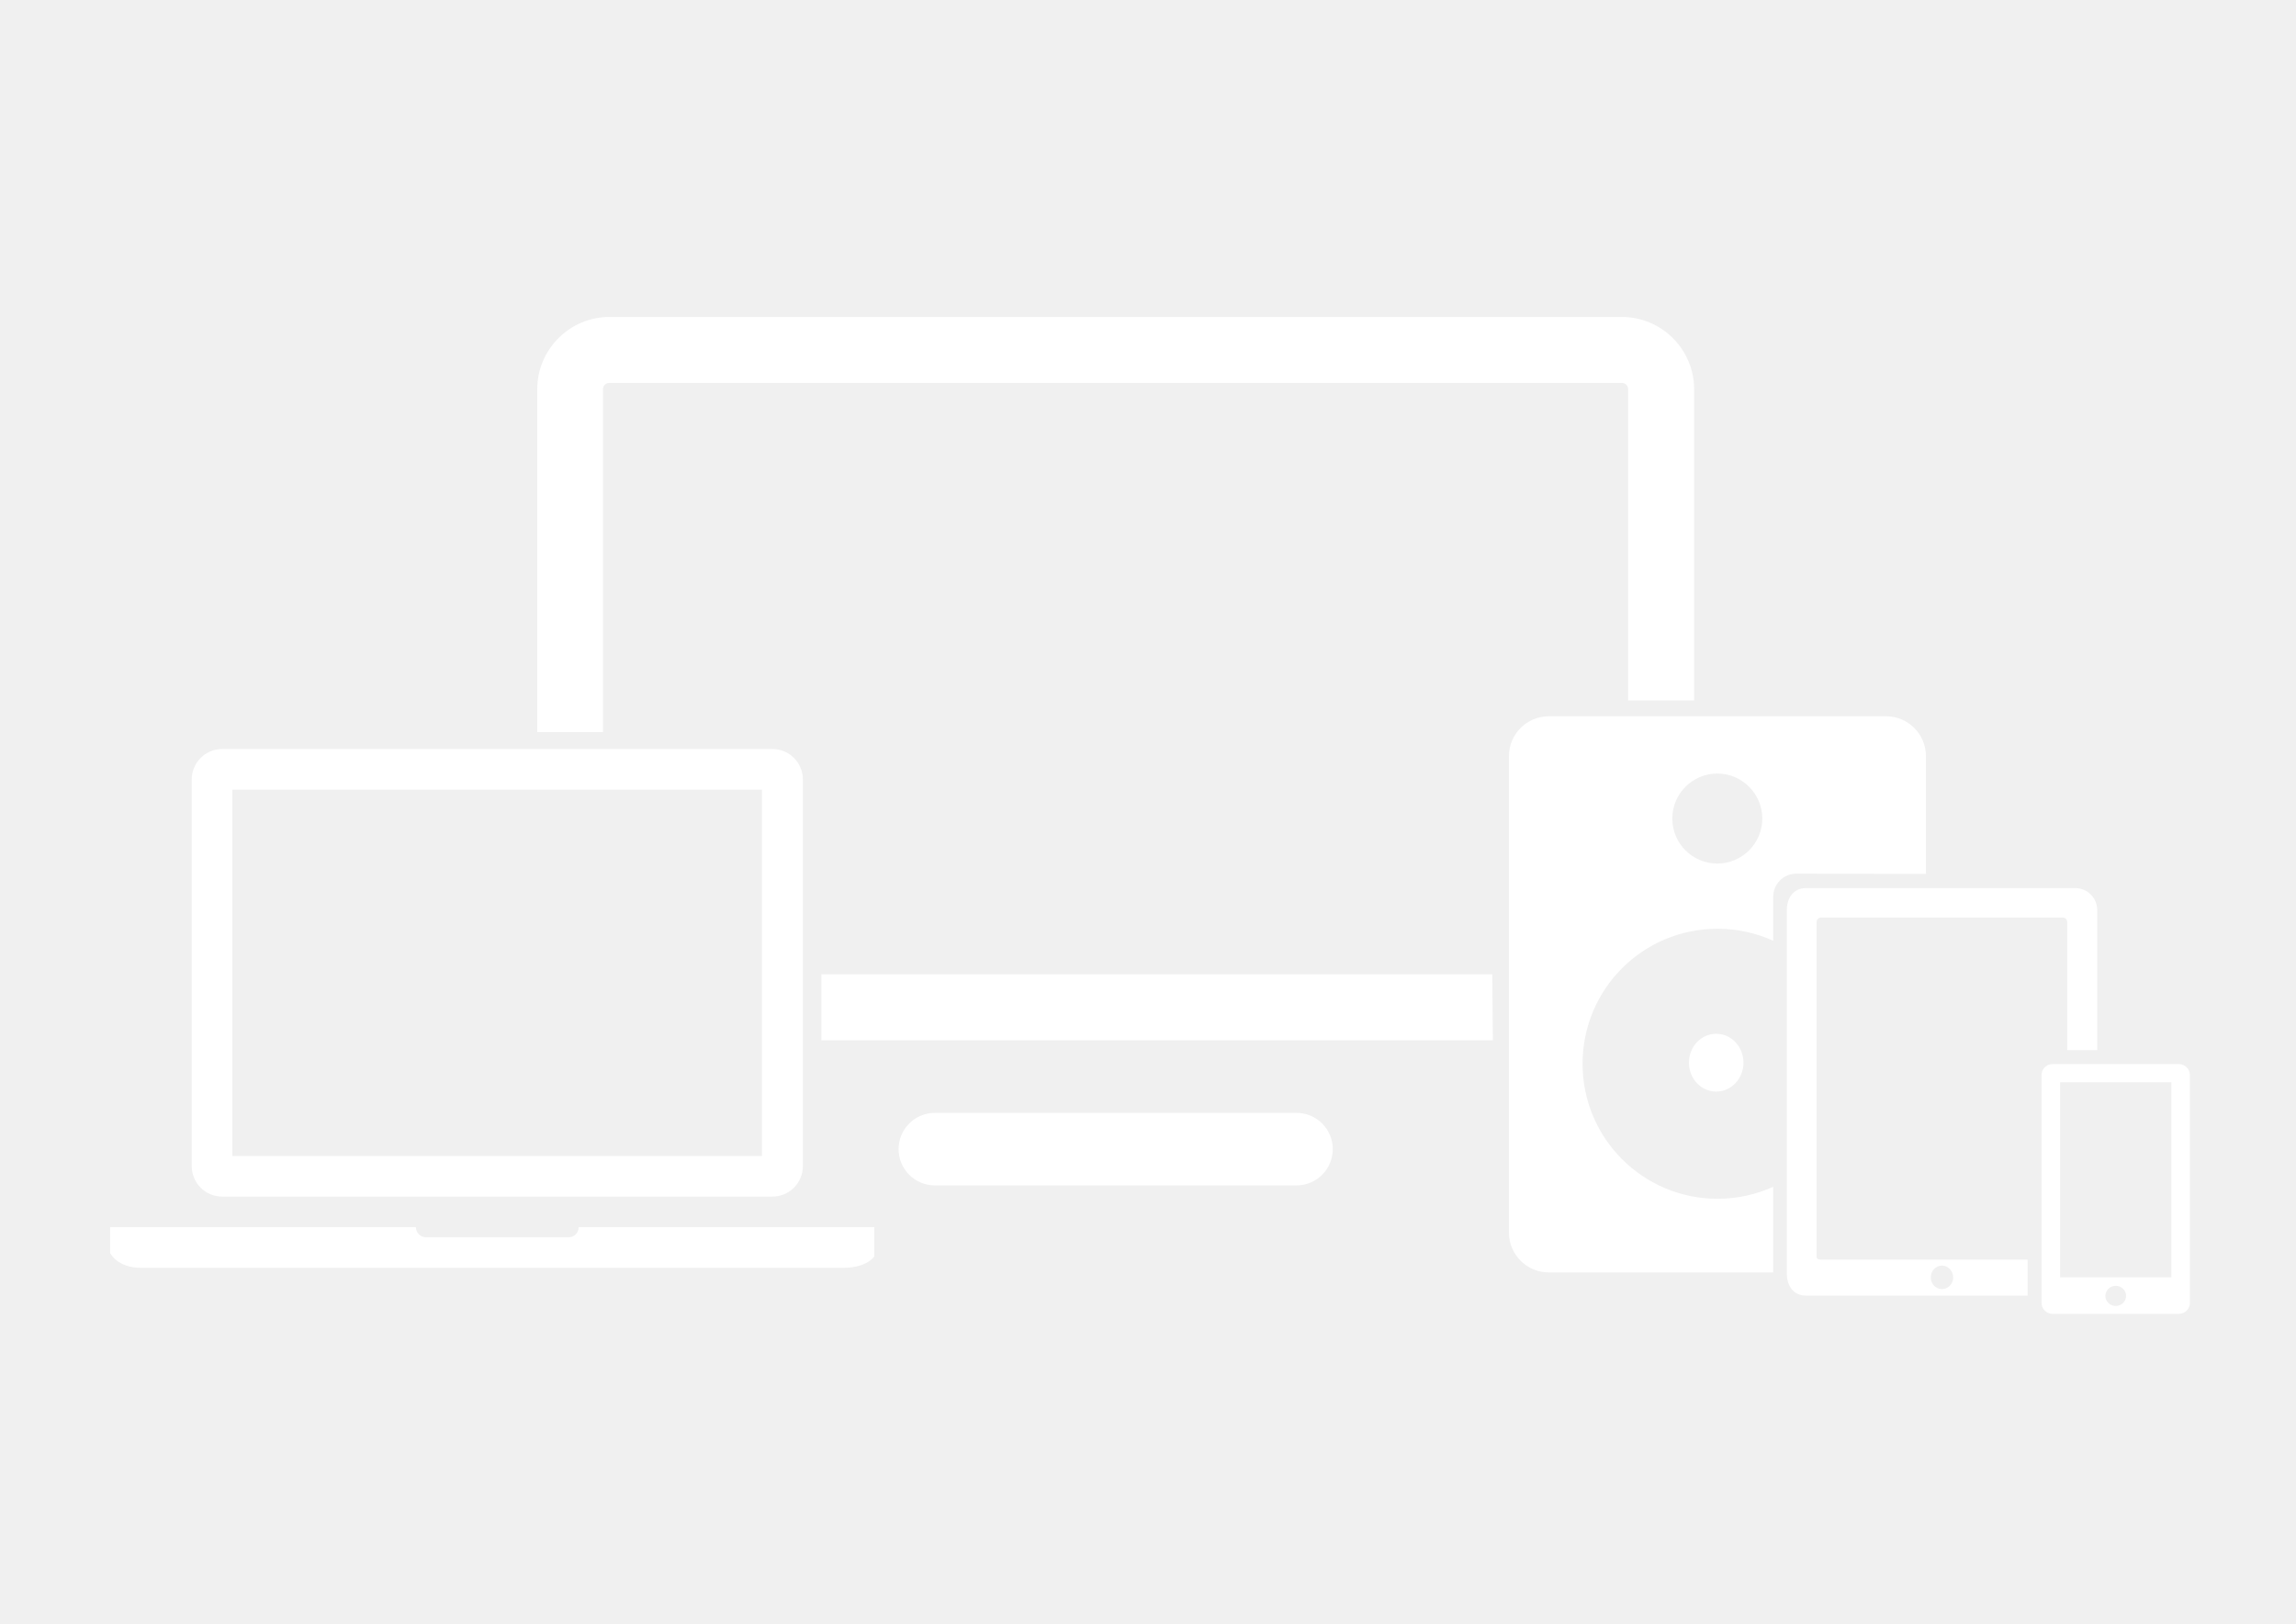
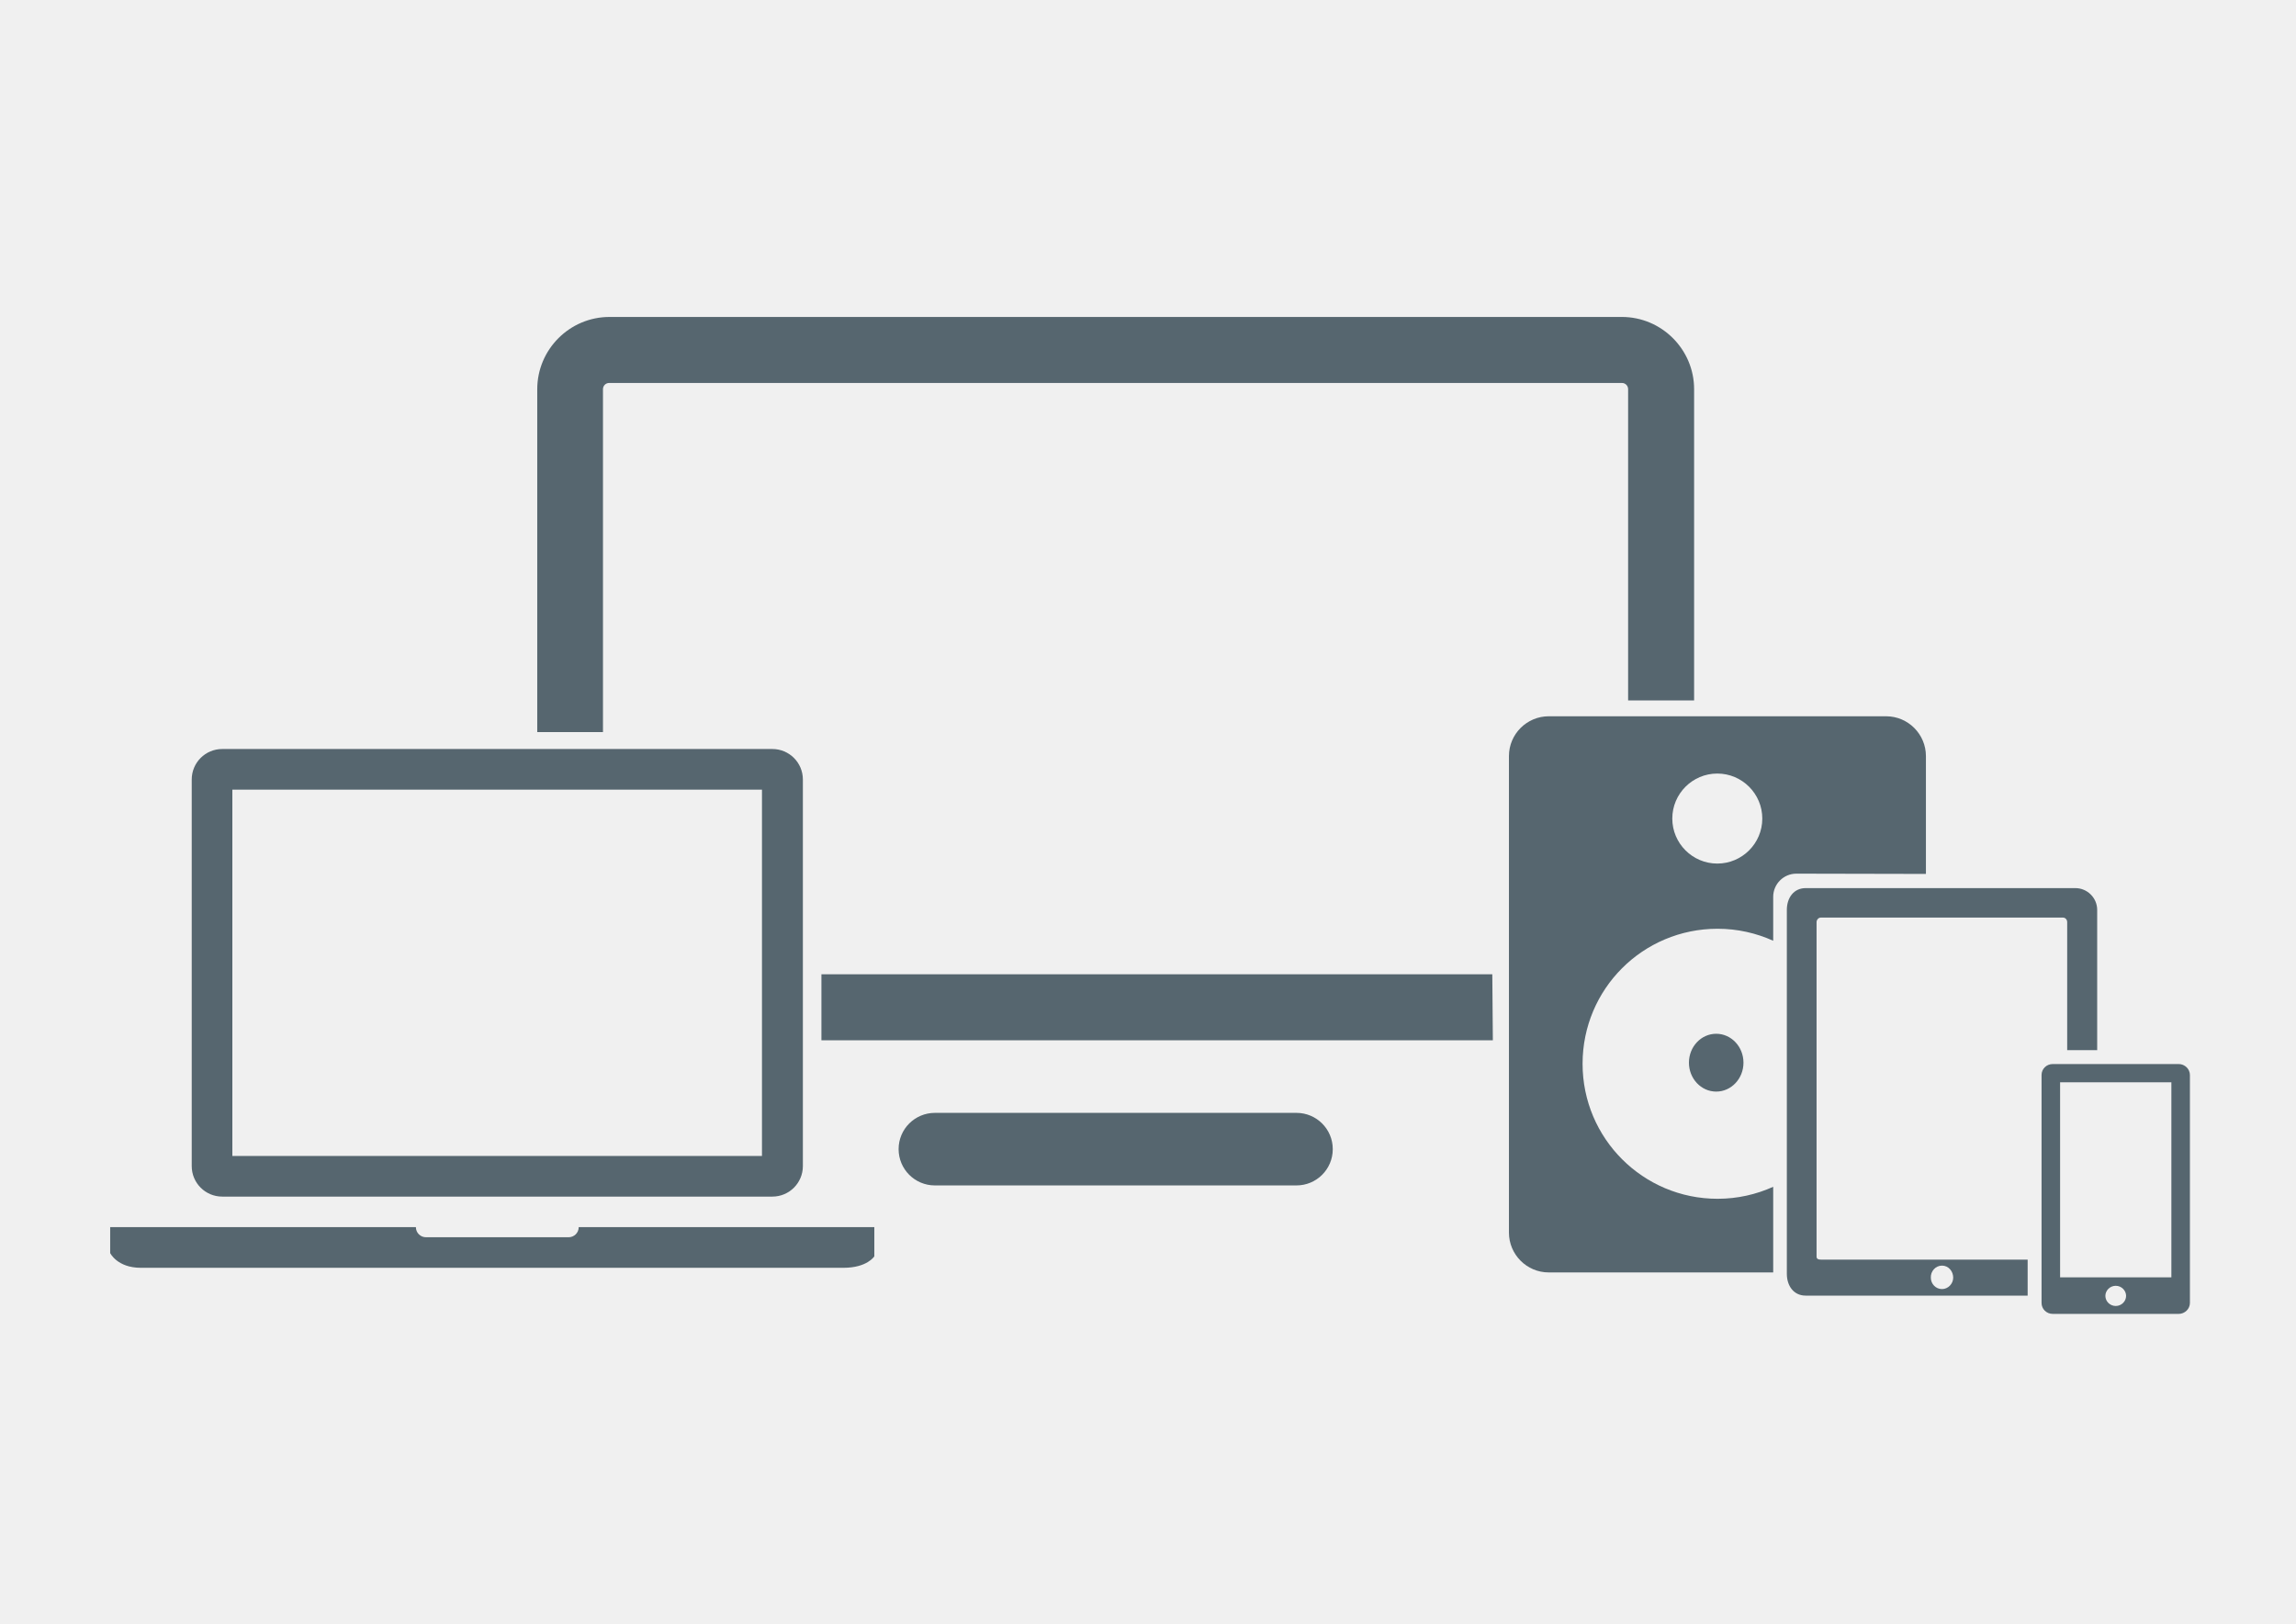
<svg xmlns="http://www.w3.org/2000/svg" version="1.1" id="Layer_1" x="0px" y="0px" viewBox="0 0 841.9 595.3" enable-background="new 0 0 841.9 595.3" xml:space="preserve">
-   <path fill="#FFFFFF" d="M81.5,438.7h201.7c6.2,0,11.2-5,11.2-11.2V285.8c0-6.2-5-11.2-11.2-11.2H81.5c-6.2,0-11.2,5-11.2,11.2v141.7  C70.3,433.7,75.3,438.7,81.5,438.7z M85.2,289.5h194.2v134.3H85.2V289.5z" />
-   <path fill="#FFFFFF" d="M798.9,390.1h-46.2c-2.3,0-4.1,1.8-4.1,4v83.6c0,2.2,1.8,4,4.1,4h46.2c2.2,0,4.1-1.8,4.1-4v-83.6  C803,391.9,801.1,390.1,798.9,390.1z M775.8,478.8c-2.1,0-3.8-1.7-3.8-3.7s1.7-3.7,3.8-3.7c2.1,0,3.8,1.7,3.8,3.7  S777.9,478.8,775.8,478.8z M796.2,468.3h-40.8v-71.5h40.8V468.3z" />
-   <path fill="#FFFFFF" d="M666.1,460.7V338.1c0-0.9,0.7-1.7,1.6-1.7h88.7c0.9,0,1.6,0.7,1.6,1.7V385H769v-51.4c0-4.4-3.6-8-8-8h-98.9  c-4.4,0-6.9,3.6-6.9,8V467c0,4.4,2.5,8,6.9,8h81.4v-13.2h-75.8C666.8,461.8,666.1,461.6,666.1,460.7z M712.1,464  c2.4,0,4.1,2.1,4.1,4.4c0,2.3-1.9,4.2-4.1,4.2c-2.3,0-4.1-1.9-4.1-4.2C707.9,466.1,709.7,464,712.1,464z" />
-   <path fill="#FFFFFF" d="M706.2,320.4v-43.2c0-8-6.5-14.6-14.6-14.6H567.9c-8,0-14.6,6.5-14.6,14.6v174.7c0,8,6.5,14.6,14.6,14.6  h82.3v-31.4c-6.2,2.8-13.1,4.4-20.4,4.4c-27.3,0-49.5-22.1-49.5-49.5s22.1-49.5,49.5-49.5c7.3,0,14.2,1.6,20.4,4.4v-16.1  c0-4.7,3.8-8.5,8.5-8.5L706.2,320.4L706.2,320.4z M629.7,316.6c-9.1,0-16.5-7.4-16.5-16.5s7.4-16.5,16.5-16.5s16.5,7.4,16.5,16.5  C646.2,309.2,638.8,316.6,629.7,316.6z" />
-   <path fill="#FFFFFF" d="M212.2,449.9c0,2.1-1.7,3.7-3.7,3.7h-52.3c-2.1,0-3.7-1.7-3.7-3.7H40.4l0,9.5c0,0,2.6,5.4,11.2,5.4h257.7  c8.7,0,11.3-4.2,11.3-4.2l0-10.7L212.2,449.9L212.2,449.9z" />
+   <path fill="#56666F" d="M81.5,438.7h201.7c6.2,0,11.2-5,11.2-11.2V285.8c0-6.2-5-11.2-11.2-11.2H81.5c-6.2,0-11.2,5-11.2,11.2v141.7  C70.3,433.7,75.3,438.7,81.5,438.7z M85.2,289.5h194.2v134.3H85.2V289.5z" />
+   <path fill="#56666F" d="M798.9,390.1h-46.2c-2.3,0-4.1,1.8-4.1,4v83.6c0,2.2,1.8,4,4.1,4h46.2c2.2,0,4.1-1.8,4.1-4v-83.6  C803,391.9,801.1,390.1,798.9,390.1z M775.8,478.8c-2.1,0-3.8-1.7-3.8-3.7s1.7-3.7,3.8-3.7c2.1,0,3.8,1.7,3.8,3.7  S777.9,478.8,775.8,478.8z M796.2,468.3h-40.8v-71.5h40.8V468.3z" />
+   <path fill="#56666F" d="M666.1,460.7V338.1c0-0.9,0.7-1.7,1.6-1.7h88.7c0.9,0,1.6,0.7,1.6,1.7V385H769v-51.4c0-4.4-3.6-8-8-8h-98.9  c-4.4,0-6.9,3.6-6.9,8V467c0,4.4,2.5,8,6.9,8h81.4v-13.2h-75.8C666.8,461.8,666.1,461.6,666.1,460.7z M712.1,464  c2.4,0,4.1,2.1,4.1,4.4c0,2.3-1.9,4.2-4.1,4.2c-2.3,0-4.1-1.9-4.1-4.2C707.9,466.1,709.7,464,712.1,464z" />
+   <path fill="#56666F" d="M706.2,320.4v-43.2c0-8-6.5-14.6-14.6-14.6H567.9c-8,0-14.6,6.5-14.6,14.6v174.7c0,8,6.5,14.6,14.6,14.6  h82.3v-31.4c-6.2,2.8-13.1,4.4-20.4,4.4c-27.3,0-49.5-22.1-49.5-49.5s22.1-49.5,49.5-49.5c7.3,0,14.2,1.6,20.4,4.4v-16.1  c0-4.7,3.8-8.5,8.5-8.5L706.2,320.4L706.2,320.4z M629.7,316.6c-9.1,0-16.5-7.4-16.5-16.5s7.4-16.5,16.5-16.5s16.5,7.4,16.5,16.5  C646.2,309.2,638.8,316.6,629.7,316.6z" />
+   <path fill="#56666F" d="M212.2,449.9c0,2.1-1.7,3.7-3.7,3.7h-52.3c-2.1,0-3.7-1.7-3.7-3.7H40.4l0,9.5c0,0,2.6,5.4,11.2,5.4h257.7  c8.7,0,11.3-4.2,11.3-4.2l0-10.7L212.2,449.9L212.2,449.9z" />
  <g>
    <g>
-       <ellipse fill="#FFFFFF" cx="629.3" cy="389.6" rx="10" ry="10.6" />
+       <ellipse fill="#56666F" cx="629.3" cy="389.6" rx="10" ry="10.6" />
    </g>
  </g>
  <g>
-     <path fill="#FFFFFF" d="M221.1,268.4V142.7c0-1.3,1-2.3,2.3-2.3h371.3c1.3,0,2.3,1,2.3,2.3v114.1h24.2V142.7   c0-14.6-11.9-26.5-26.5-26.5H223.5c-14.6,0-26.5,11.9-26.5,26.5v125.7L221.1,268.4z M301.2,381.4l246.2,0l-0.2-24.2l-246,0   L301.2,381.4z" />
-     <path fill="#FFFFFF" d="M475.4,408H342.8c-7.3,0-13.3,5.9-13.3,13.3c0,7.3,5.9,13.3,13.3,13.3h132.6c7.3,0,13.3-5.9,13.3-13.3   C488.7,413.9,482.7,408,475.4,408z" />
+     <path fill="#56666F" d="M221.1,268.4V142.7c0-1.3,1-2.3,2.3-2.3h371.3c1.3,0,2.3,1,2.3,2.3v114.1h24.2V142.7   c0-14.6-11.9-26.5-26.5-26.5H223.5c-14.6,0-26.5,11.9-26.5,26.5v125.7L221.1,268.4z M301.2,381.4l246.2,0l-0.2-24.2l-246,0   L301.2,381.4z" />
+     <path fill="#56666F" d="M475.4,408H342.8c-7.3,0-13.3,5.9-13.3,13.3c0,7.3,5.9,13.3,13.3,13.3h132.6c7.3,0,13.3-5.9,13.3-13.3   C488.7,413.9,482.7,408,475.4,408z" />
  </g>
-   <path fill="#FFFFFF" d="M160.8,254.7" />
+   <path fill="#56666F" d="M160.8,254.7" />
</svg>
